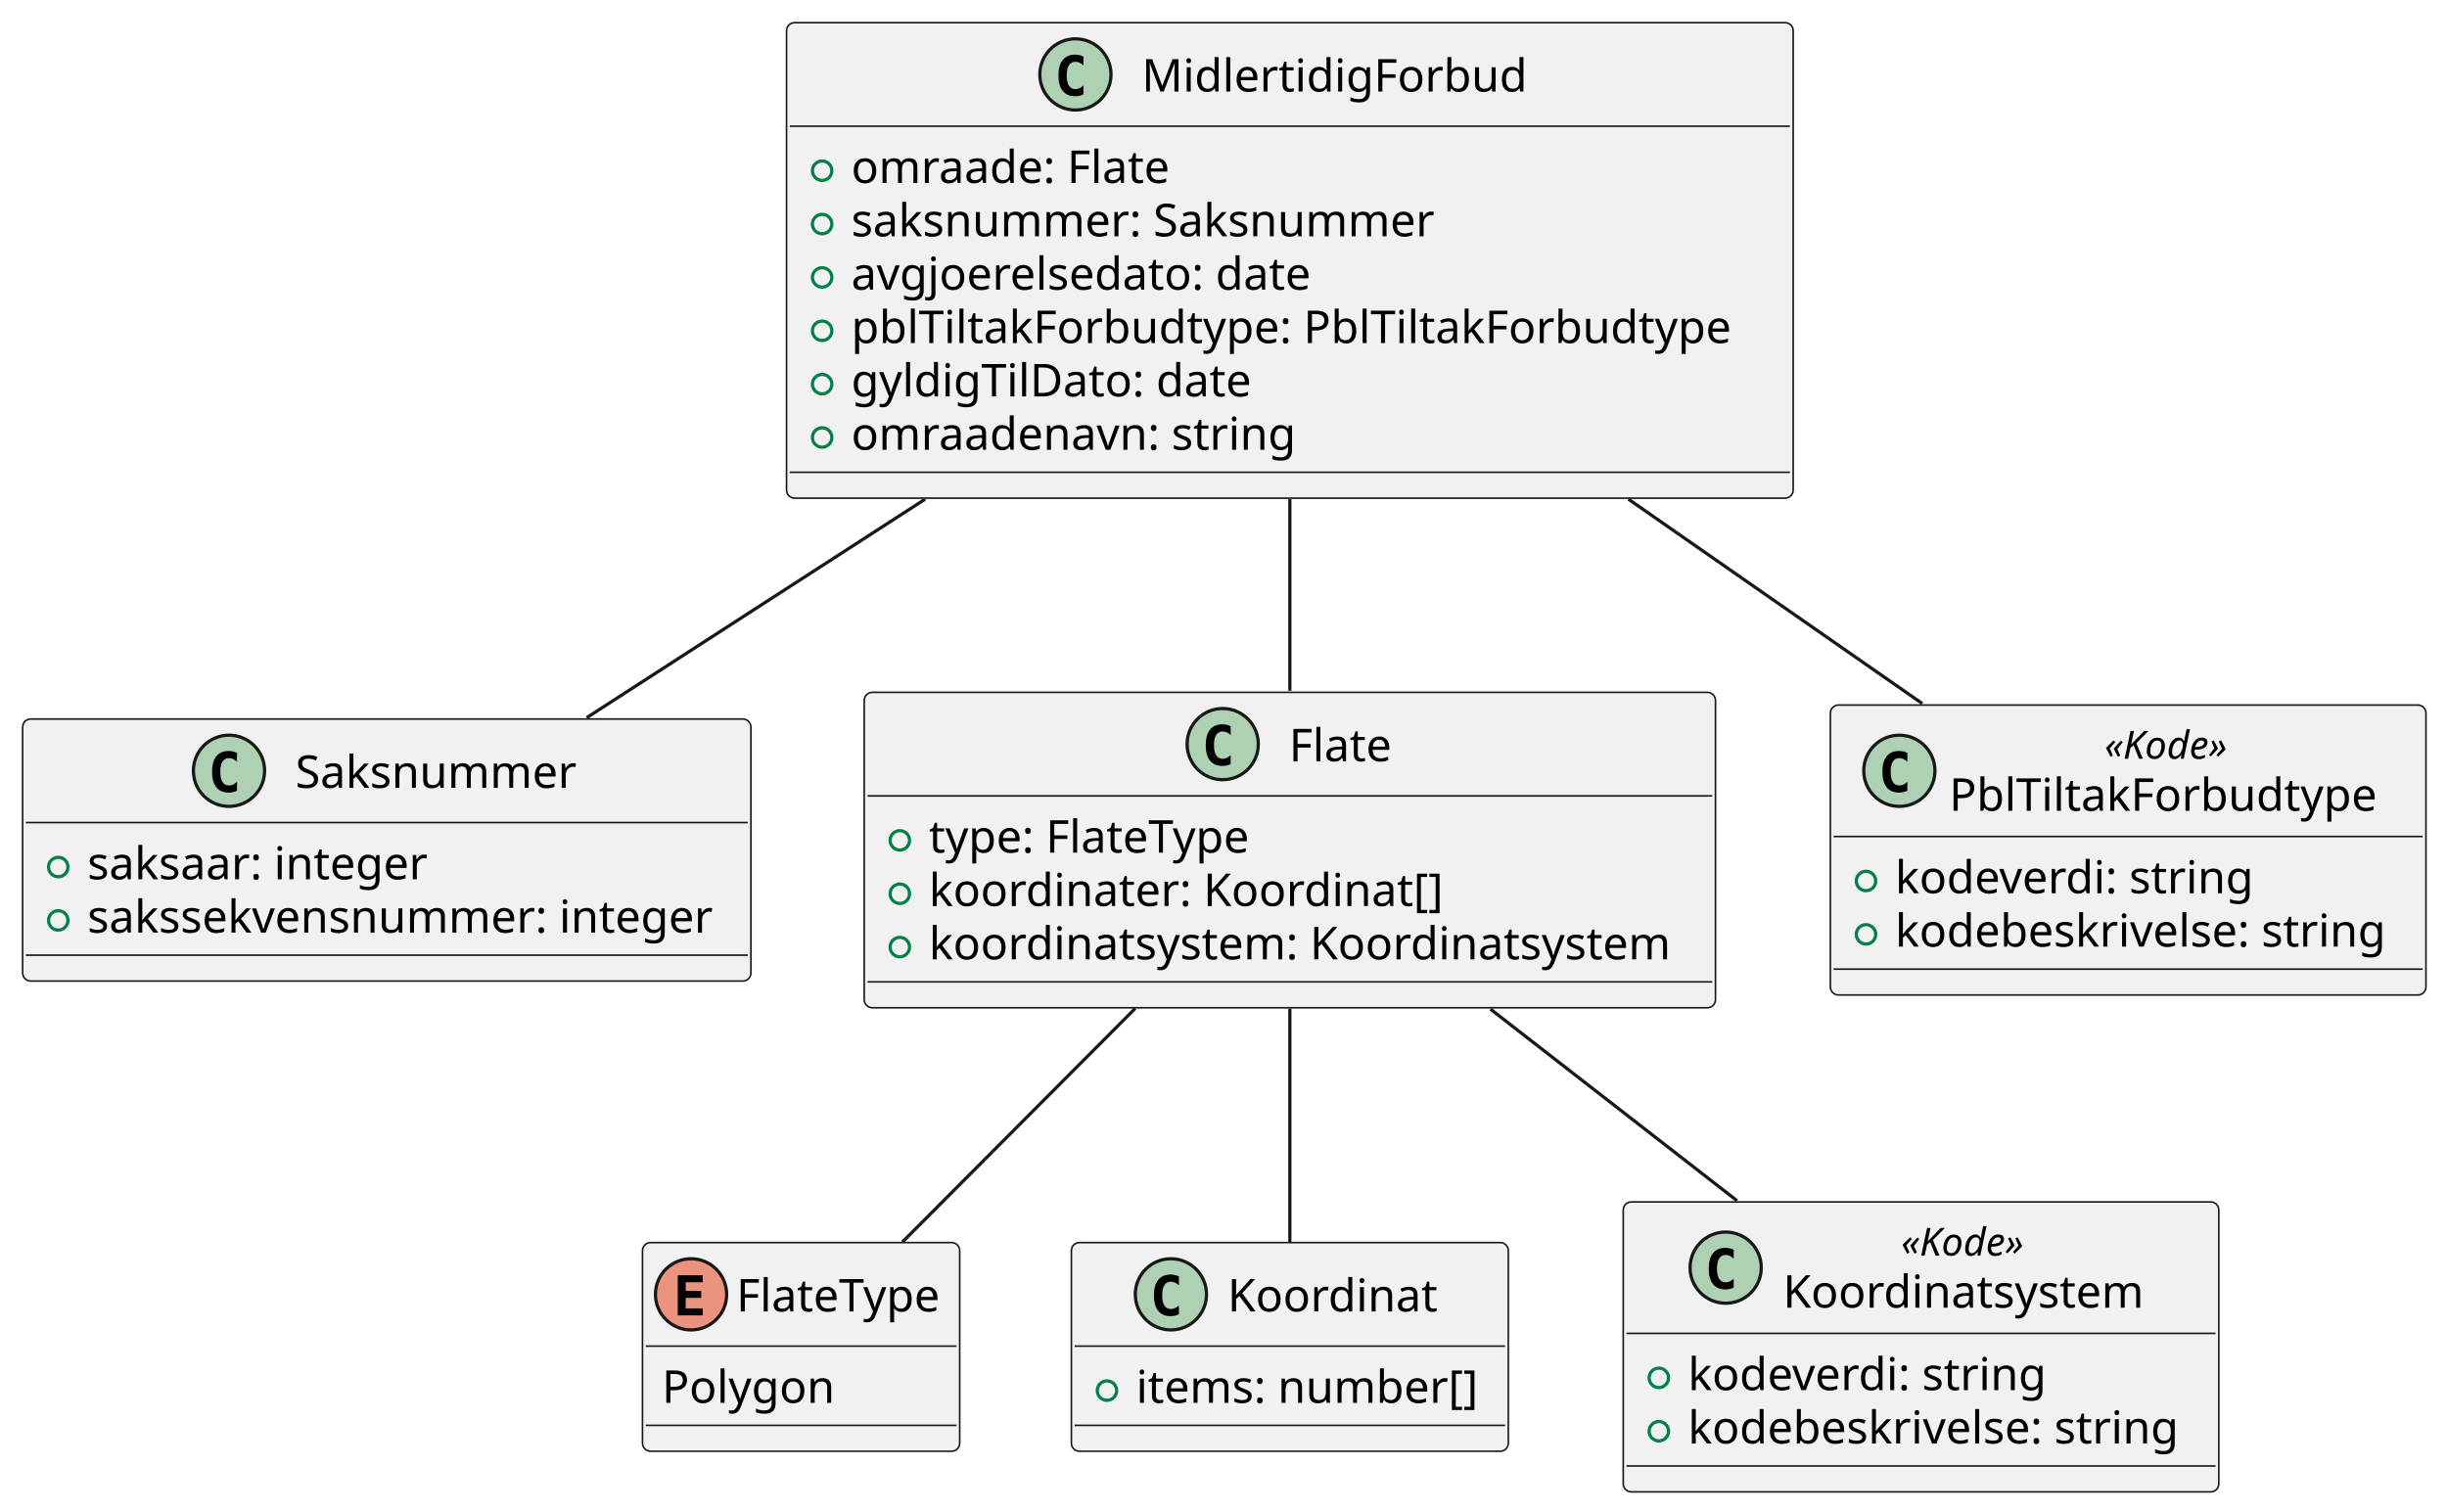
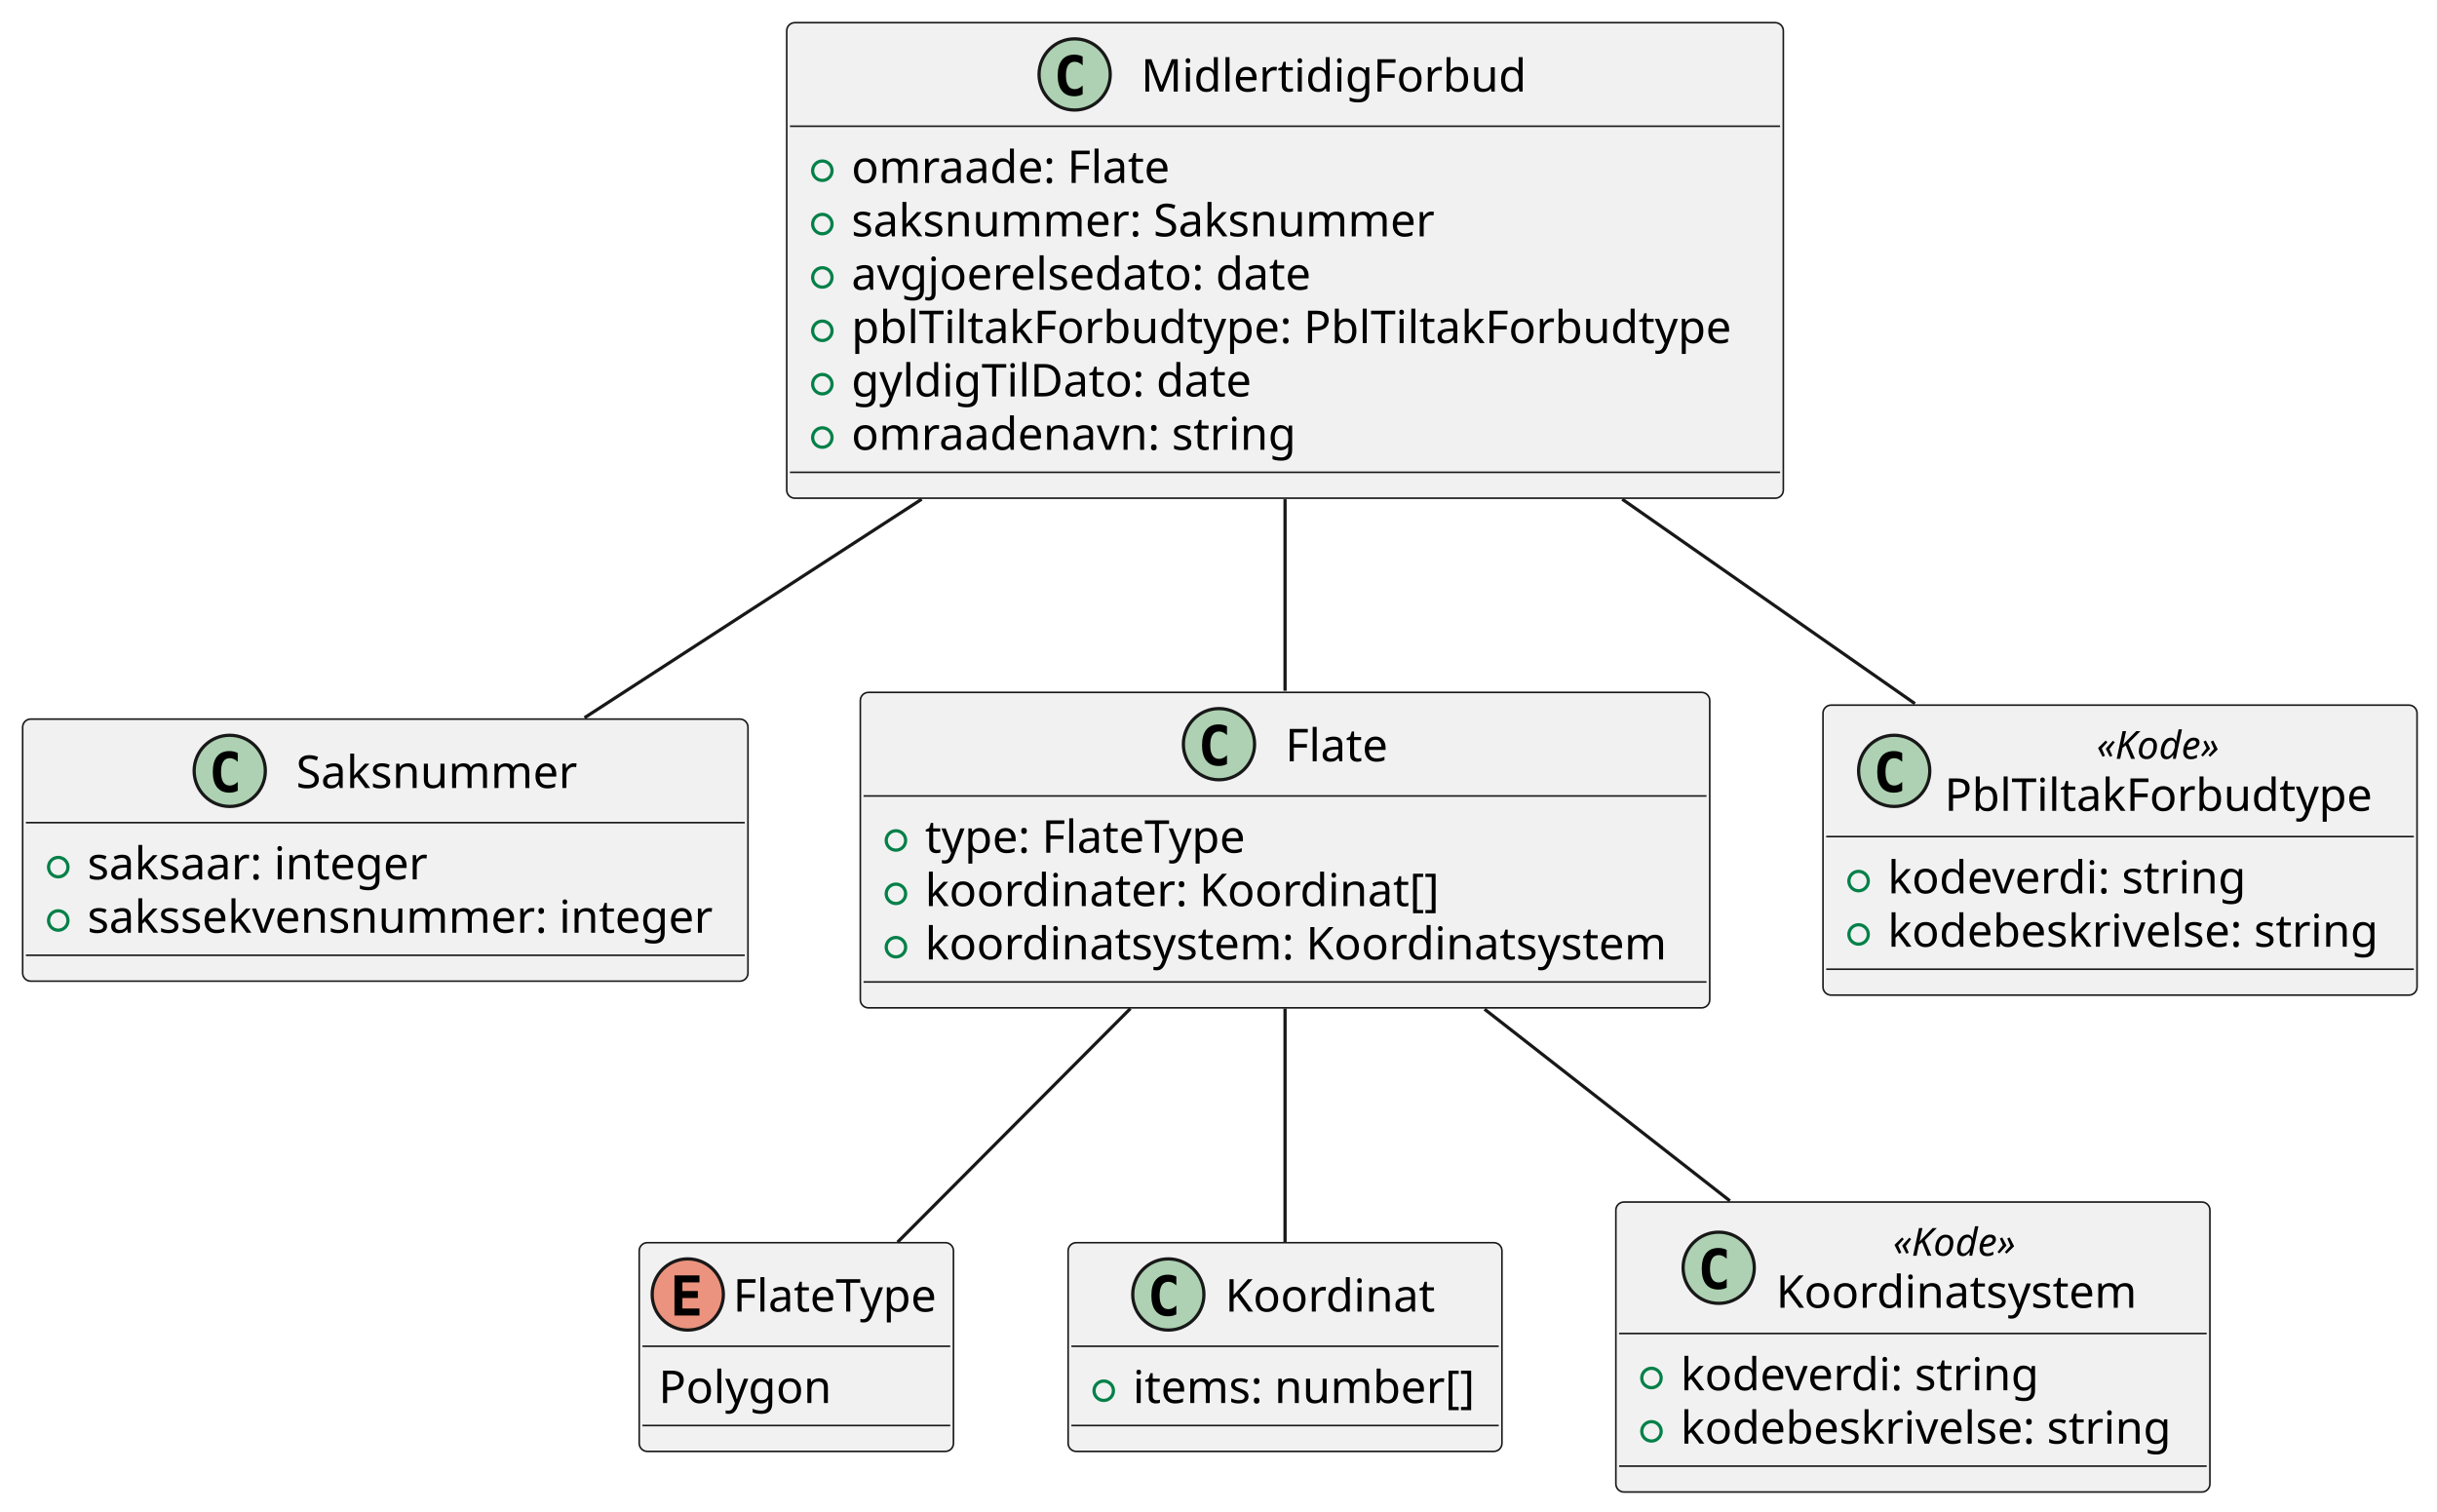
- <svg xmlns="http://www.w3.org/2000/svg" contentStyleType="text/css" height="467px" preserveAspectRatio="none" style="width:756px;height:467px;background:#FFFFFF;" version="1.1" viewBox="0 0 756 467" width="756px" zoomAndPan="magnify">
+ <svg xmlns="http://www.w3.org/2000/svg" contentStyleType="text/css" data-diagram-type="CLASS" height="467px" preserveAspectRatio="none" style="width:753px;height:467px;background:#FFFFFF;" version="1.1" viewBox="0 0 753 467" width="753px" zoomAndPan="magnify">
  <defs />
  <g>
-     <g id="elem_Saksnummer">
-       <rect codeLine="2" fill="#F1F1F1" height="80.977" id="Saksnummer" rx="2.5" ry="2.5" style="stroke:#181818;stroke-width:0.5;" width="225" x="7" y="222.17" />
-       <ellipse cx="70.75" cy="238.17" fill="#ADD1B2" rx="11" ry="11" style="stroke:#181818;stroke-width:1.0;" />
-       <path d="M73.223,244.313 Q72.642,244.612 72.003,244.761 Q71.364,244.911 70.658,244.911 Q68.151,244.911 66.832,243.259 Q65.512,241.607 65.512,238.486 Q65.512,235.357 66.832,233.705 Q68.151,232.053 70.658,232.053 Q71.364,232.053 72.011,232.202 Q72.659,232.352 73.223,232.65 L73.223,235.373 Q72.592,234.792 71.999,234.522 Q71.405,234.252 70.774,234.252 Q69.43,234.252 68.745,235.319 Q68.06,236.386 68.06,238.486 Q68.06,240.578 68.745,241.644 Q69.43,242.711 70.774,242.711 Q71.405,242.711 71.999,242.441 Q72.592,242.172 73.223,241.59 Z " fill="#000000" />
-       <text fill="#000000" font-family="sans-serif" font-size="14" lengthAdjust="spacing" textLength="89" x="91.25" y="243.461">Saksnummer</text>
-       <line style="stroke:#181818;stroke-width:0.5;" x1="8" x2="231" y1="254.17" y2="254.17" />
-       <ellipse cx="18" cy="267.914" fill="none" rx="3" ry="3" style="stroke:#038048;stroke-width:1.0;" />
-       <text fill="#000000" font-family="sans-serif" font-size="14" lengthAdjust="spacing" textLength="109" x="27" y="271.705">saksaar: integer</text>
-       <ellipse cx="18" cy="284.402" fill="none" rx="3" ry="3" style="stroke:#038048;stroke-width:1.0;" />
-       <text fill="#000000" font-family="sans-serif" font-size="14" lengthAdjust="spacing" textLength="199" x="27" y="288.193">sakssekvensnummer: integer</text>
-       <line style="stroke:#181818;stroke-width:0.5;" x1="8" x2="231" y1="295.147" y2="295.147" />
+     <g class="entity" data-entity="Saksnummer" data-source-line="2" data-uid="ent0002" id="entity_Saksnummer">
+       <rect fill="#F1F1F1" height="80.977" rx="2.5" ry="2.5" style="stroke:#181818;stroke-width:0.5;" width="224.112" x="7" y="222.17" />
+       <ellipse cx="70.988" cy="238.17" fill="#ADD1B2" rx="11" ry="11" style="stroke:#181818;stroke-width:1;" />
+       <path d="M73.461,244.313 Q72.88,244.612 72.241,244.761 Q71.602,244.911 70.896,244.911 Q68.389,244.911 67.069,243.259 Q65.749,241.607 65.749,238.486 Q65.749,235.357 67.069,233.705 Q68.389,232.053 70.896,232.053 Q71.602,232.053 72.249,232.202 Q72.897,232.352 73.461,232.65 L73.461,235.373 Q72.83,234.792 72.237,234.522 Q71.643,234.252 71.012,234.252 Q69.668,234.252 68.983,235.319 Q68.298,236.386 68.298,238.486 Q68.298,240.578 68.983,241.644 Q69.668,242.711 71.012,242.711 Q71.643,242.711 72.237,242.441 Q72.83,242.172 73.461,241.59 Z " fill="#000000" />
+       <text fill="#000000" font-family="sans-serif" font-size="14" lengthAdjust="spacing" textLength="87.637" x="91.488" y="243.461">Saksnummer</text>
+       <line style="stroke:#181818;stroke-width:0.5;" x1="8" x2="230.112" y1="254.17" y2="254.17" />
+       <ellipse cx="18" cy="267.914" fill="none" rx="3" ry="3" style="stroke:#038048;stroke-width:1;" />
+       <text fill="#000000" font-family="sans-serif" font-size="14" lengthAdjust="spacing" textLength="108.268" x="27" y="271.705">saksaar: integer</text>
+       <ellipse cx="18" cy="284.402" fill="none" rx="3" ry="3" style="stroke:#038048;stroke-width:1;" />
+       <text fill="#000000" font-family="sans-serif" font-size="14" lengthAdjust="spacing" textLength="198.112" x="27" y="288.193">sakssekvensnummer: integer</text>
+       <line style="stroke:#181818;stroke-width:0.5;" x1="8" x2="230.112" y1="295.147" y2="295.147" />
    </g>
-     <g id="elem_Flate">
-       <rect codeLine="1" fill="#F1F1F1" height="97.465" id="Flate" rx="2.5" ry="2.5" style="stroke:#181818;stroke-width:0.5;" width="263" x="267" y="213.93" />
-       <ellipse cx="377.75" cy="229.93" fill="#ADD1B2" rx="11" ry="11" style="stroke:#181818;stroke-width:1.0;" />
-       <path d="M380.223,236.073 Q379.642,236.372 379.003,236.521 Q378.364,236.671 377.658,236.671 Q375.151,236.671 373.832,235.019 Q372.512,233.367 372.512,230.246 Q372.512,227.117 373.832,225.465 Q375.151,223.813 377.658,223.813 Q378.364,223.813 379.011,223.962 Q379.659,224.112 380.223,224.411 L380.223,227.133 Q379.592,226.552 378.999,226.282 Q378.405,226.012 377.774,226.012 Q376.43,226.012 375.745,227.079 Q375.06,228.146 375.06,230.246 Q375.06,232.338 375.745,233.404 Q376.43,234.471 377.774,234.471 Q378.405,234.471 378.999,234.201 Q379.592,233.931 380.223,233.35 Z " fill="#000000" />
-       <text fill="#000000" font-family="sans-serif" font-size="14" lengthAdjust="spacing" textLength="33" x="398.25" y="235.221">Flate</text>
-       <line style="stroke:#181818;stroke-width:0.5;" x1="268" x2="529" y1="245.93" y2="245.93" />
-       <ellipse cx="278" cy="259.674" fill="none" rx="3" ry="3" style="stroke:#038048;stroke-width:1.0;" />
-       <text fill="#000000" font-family="sans-serif" font-size="14" lengthAdjust="spacing" textLength="103" x="287" y="263.465">type: FlateType</text>
-       <ellipse cx="278" cy="276.162" fill="none" rx="3" ry="3" style="stroke:#038048;stroke-width:1.0;" />
-       <text fill="#000000" font-family="sans-serif" font-size="14" lengthAdjust="spacing" textLength="167" x="287" y="279.953">koordinater: Koordinat[]</text>
-       <ellipse cx="278" cy="292.651" fill="none" rx="3" ry="3" style="stroke:#038048;stroke-width:1.0;" />
-       <text fill="#000000" font-family="sans-serif" font-size="14" lengthAdjust="spacing" textLength="237" x="287" y="296.442">koordinatsystem: Koordinatsystem</text>
-       <line style="stroke:#181818;stroke-width:0.5;" x1="268" x2="529" y1="303.395" y2="303.395" />
+     <g class="entity" data-entity="Flate" data-source-line="1" data-uid="ent0003" id="entity_Flate">
+       <rect fill="#F1F1F1" height="97.465" rx="2.5" ry="2.5" style="stroke:#181818;stroke-width:0.5;" width="262.455" x="265.83" y="213.93" />
+       <ellipse cx="376.647" cy="229.93" fill="#ADD1B2" rx="11" ry="11" style="stroke:#181818;stroke-width:1;" />
+       <path d="M379.12,236.073 Q378.539,236.372 377.9,236.521 Q377.261,236.671 376.556,236.671 Q374.049,236.671 372.729,235.019 Q371.409,233.367 371.409,230.246 Q371.409,227.117 372.729,225.465 Q374.049,223.813 376.556,223.813 Q377.261,223.813 377.909,223.962 Q378.556,224.112 379.12,224.411 L379.12,227.133 Q378.49,226.552 377.896,226.282 Q377.303,226.012 376.672,226.012 Q375.327,226.012 374.642,227.079 Q373.957,228.146 373.957,230.246 Q373.957,232.338 374.642,233.404 Q375.327,234.471 376.672,234.471 Q377.303,234.471 377.896,234.201 Q378.49,233.931 379.12,233.35 Z " fill="#000000" />
+       <text fill="#000000" font-family="sans-serif" font-size="14" lengthAdjust="spacing" textLength="32.32" x="397.147" y="235.221">Flate</text>
+       <line style="stroke:#181818;stroke-width:0.5;" x1="266.83" x2="527.285" y1="245.93" y2="245.93" />
+       <ellipse cx="276.83" cy="259.674" fill="none" rx="3" ry="3" style="stroke:#038048;stroke-width:1;" />
+       <text fill="#000000" font-family="sans-serif" font-size="14" lengthAdjust="spacing" textLength="103.12" x="285.83" y="263.465">type: FlateType</text>
+       <ellipse cx="276.83" cy="276.162" fill="none" rx="3" ry="3" style="stroke:#038048;stroke-width:1;" />
+       <text fill="#000000" font-family="sans-serif" font-size="14" lengthAdjust="spacing" textLength="163.7" x="285.83" y="279.953">koordinater: Koordinat[]</text>
+       <ellipse cx="276.83" cy="292.651" fill="none" rx="3" ry="3" style="stroke:#038048;stroke-width:1;" />
+       <text fill="#000000" font-family="sans-serif" font-size="14" lengthAdjust="spacing" textLength="236.455" x="285.83" y="296.442">koordinatsystem: Koordinatsystem</text>
+       <line style="stroke:#181818;stroke-width:0.5;" x1="266.83" x2="527.285" y1="303.395" y2="303.395" />
    </g>
-     <g id="elem_FlateType">
-       <rect codeLine="11" fill="#F1F1F1" height="64.488" id="FlateType" rx="2.5" ry="2.5" style="stroke:#181818;stroke-width:0.5;" width="98" x="198.5" y="383.95" />
-       <ellipse cx="213.5" cy="399.95" fill="#EB937F" rx="11" ry="11" style="stroke:#181818;stroke-width:1.0;" />
-       <path d="M217.114,406.45 L209.394,406.45 L209.394,394.057 L217.114,394.057 L217.114,396.215 L211.843,396.215 L211.843,398.888 L216.616,398.888 L216.616,401.046 L211.843,401.046 L211.843,404.292 L217.114,404.292 Z " fill="#000000" />
-       <text fill="#000000" font-family="sans-serif" font-size="14" lengthAdjust="spacing" textLength="66" x="227.5" y="405.241">FlateType</text>
-       <line style="stroke:#181818;stroke-width:0.5;" x1="199.5" x2="295.5" y1="415.95" y2="415.95" />
-       <text fill="#000000" font-family="sans-serif" font-size="14" lengthAdjust="spacing" textLength="55" x="204.5" y="433.485">Polygon</text>
-       <line style="stroke:#181818;stroke-width:0.5;" x1="199.5" x2="295.5" y1="440.438" y2="440.438" />
+     <g class="entity" data-entity="FlateType" data-source-line="7" data-uid="ent0004" id="entity_FlateType">
+       <rect fill="#F1F1F1" height="64.488" rx="2.5" ry="2.5" style="stroke:#181818;stroke-width:0.5;" width="97.099" x="197.51" y="383.95" />
+       <ellipse cx="212.51" cy="399.95" fill="#EB937F" rx="11" ry="11" style="stroke:#181818;stroke-width:1;" />
+       <path d="M216.124,406.45 L208.405,406.45 L208.405,394.057 L216.124,394.057 L216.124,396.215 L210.853,396.215 L210.853,398.888 L215.626,398.888 L215.626,401.046 L210.853,401.046 L210.853,404.292 L216.124,404.292 Z " fill="#000000" />
+       <text fill="#000000" font-family="sans-serif" font-size="14" lengthAdjust="spacing" textLength="65.099" x="226.51" y="405.241">FlateType</text>
+       <line style="stroke:#181818;stroke-width:0.5;" x1="198.51" x2="293.609" y1="415.95" y2="415.95" />
+       <text fill="#000000" font-family="sans-serif" font-size="14" lengthAdjust="spacing" textLength="53.717" x="203.51" y="433.485">Polygon</text>
+       <line style="stroke:#181818;stroke-width:0.5;" x1="198.51" x2="293.609" y1="440.438" y2="440.438" />
    </g>
-     <g id="elem_Koordinat">
-       <rect codeLine="15" fill="#F1F1F1" height="64.488" id="Koordinat" rx="2.5" ry="2.5" style="stroke:#181818;stroke-width:0.5;" width="135" x="331" y="383.95" />
-       <ellipse cx="361.75" cy="399.95" fill="#ADD1B2" rx="11" ry="11" style="stroke:#181818;stroke-width:1.0;" />
-       <path d="M364.223,406.093 Q363.642,406.392 363.003,406.541 Q362.364,406.691 361.658,406.691 Q359.151,406.691 357.832,405.039 Q356.512,403.387 356.512,400.266 Q356.512,397.137 357.832,395.485 Q359.151,393.833 361.658,393.833 Q362.364,393.833 363.011,393.982 Q363.659,394.132 364.223,394.43 L364.223,397.153 Q363.592,396.572 362.999,396.302 Q362.405,396.033 361.774,396.033 Q360.43,396.033 359.745,397.099 Q359.06,398.166 359.06,400.266 Q359.06,402.358 359.745,403.424 Q360.43,404.491 361.774,404.491 Q362.405,404.491 362.999,404.221 Q363.592,403.952 364.223,403.37 Z " fill="#000000" />
-       <text fill="#000000" font-family="sans-serif" font-size="14" lengthAdjust="spacing" textLength="68" x="379.25" y="405.241">Koordinat</text>
-       <line style="stroke:#181818;stroke-width:0.5;" x1="332" x2="465" y1="415.95" y2="415.95" />
-       <ellipse cx="342" cy="429.694" fill="none" rx="3" ry="3" style="stroke:#038048;stroke-width:1.0;" />
-       <text fill="#000000" font-family="sans-serif" font-size="14" lengthAdjust="spacing" textLength="109" x="351" y="433.485">items: number[]</text>
-       <line style="stroke:#181818;stroke-width:0.5;" x1="332" x2="465" y1="440.438" y2="440.438" />
+     <g class="entity" data-entity="Koordinat" data-source-line="8" data-uid="ent0006" id="entity_Koordinat">
+       <rect fill="#F1F1F1" height="64.488" rx="2.5" ry="2.5" style="stroke:#181818;stroke-width:0.5;" width="134.042" x="330.04" y="383.95" />
+       <ellipse cx="360.997" cy="399.95" fill="#ADD1B2" rx="11" ry="11" style="stroke:#181818;stroke-width:1;" />
+       <path d="M363.47,406.093 Q362.889,406.392 362.25,406.541 Q361.611,406.691 360.905,406.691 Q358.398,406.691 357.079,405.039 Q355.759,403.387 355.759,400.266 Q355.759,397.137 357.079,395.485 Q358.398,393.833 360.905,393.833 Q361.611,393.833 362.258,393.982 Q362.906,394.132 363.47,394.43 L363.47,397.153 Q362.839,396.572 362.246,396.302 Q361.652,396.033 361.021,396.033 Q359.677,396.033 358.992,397.099 Q358.307,398.166 358.307,400.266 Q358.307,402.358 358.992,403.424 Q359.677,404.491 361.021,404.491 Q361.652,404.491 362.246,404.221 Q362.839,403.952 363.47,403.37 Z " fill="#000000" />
+       <text fill="#000000" font-family="sans-serif" font-size="14" lengthAdjust="spacing" textLength="66.582" x="378.543" y="405.241">Koordinat</text>
+       <line style="stroke:#181818;stroke-width:0.5;" x1="331.04" x2="463.082" y1="415.95" y2="415.95" />
+       <ellipse cx="341.04" cy="429.694" fill="none" rx="3" ry="3" style="stroke:#038048;stroke-width:1;" />
+       <text fill="#000000" font-family="sans-serif" font-size="14" lengthAdjust="spacing" textLength="108.042" x="350.04" y="433.485">items: number[]</text>
+       <line style="stroke:#181818;stroke-width:0.5;" x1="331.04" x2="463.082" y1="440.438" y2="440.438" />
    </g>
-     <g id="elem_Koordinatsystem">
-       <rect codeLine="19" fill="#F1F1F1" height="89.598" id="Koordinatsystem" rx="2.5" ry="2.5" style="stroke:#181818;stroke-width:0.5;" width="184" x="501.5" y="371.39" />
-       <ellipse cx="533.15" cy="391.7" fill="#ADD1B2" rx="11" ry="11" style="stroke:#181818;stroke-width:1.0;" />
-       <path d="M535.623,397.844 Q535.042,398.142 534.403,398.292 Q533.764,398.441 533.058,398.441 Q530.551,398.441 529.231,396.789 Q527.912,395.138 527.912,392.017 Q527.912,388.887 529.231,387.235 Q530.551,385.583 533.058,385.583 Q533.764,385.583 534.411,385.733 Q535.059,385.882 535.623,386.181 L535.623,388.904 Q534.992,388.323 534.399,388.053 Q533.805,387.783 533.174,387.783 Q531.83,387.783 531.145,388.85 Q530.46,389.916 530.46,392.017 Q530.46,394.108 531.145,395.175 Q531.83,396.242 533.174,396.242 Q533.805,396.242 534.399,395.972 Q534.992,395.702 535.623,395.121 Z " fill="#000000" />
-       <text fill="#000000" font-family="sans-serif" font-size="12" font-style="italic" lengthAdjust="spacing" textLength="42" x="587.35" y="387.992">«Kode»</text>
-       <text fill="#000000" font-family="sans-serif" font-size="14" lengthAdjust="spacing" textLength="115" x="550.85" y="404.058">Koordinatsystem</text>
-       <line style="stroke:#181818;stroke-width:0.5;" x1="502.5" x2="684.5" y1="412.011" y2="412.011" />
-       <ellipse cx="512.5" cy="425.755" fill="none" rx="3" ry="3" style="stroke:#038048;stroke-width:1.0;" />
-       <text fill="#000000" font-family="sans-serif" font-size="14" lengthAdjust="spacing" textLength="116" x="521.5" y="429.546">kodeverdi: string</text>
-       <ellipse cx="512.5" cy="442.243" fill="none" rx="3" ry="3" style="stroke:#038048;stroke-width:1.0;" />
-       <text fill="#000000" font-family="sans-serif" font-size="14" lengthAdjust="spacing" textLength="158" x="521.5" y="446.034">kodebeskrivelse: string</text>
-       <line style="stroke:#181818;stroke-width:0.5;" x1="502.5" x2="684.5" y1="452.988" y2="452.988" />
+     <g class="entity" data-entity="Koordinatsystem" data-source-line="9" data-uid="ent0008" id="entity_Koordinatsystem">
+       <rect fill="#F1F1F1" height="89.598" rx="2.5" ry="2.5" style="stroke:#181818;stroke-width:0.5;" width="183.555" x="499.28" y="371.39" />
+       <ellipse cx="531.055" cy="391.7" fill="#ADD1B2" rx="11" ry="11" style="stroke:#181818;stroke-width:1;" />
+       <path d="M533.528,397.844 Q532.947,398.142 532.308,398.292 Q531.669,398.441 530.963,398.441 Q528.457,398.441 527.137,396.789 Q525.817,395.138 525.817,392.017 Q525.817,388.887 527.137,387.235 Q528.457,385.583 530.963,385.583 Q531.669,385.583 532.317,385.733 Q532.964,385.882 533.528,386.181 L533.528,388.904 Q532.898,388.323 532.304,388.053 Q531.711,387.783 531.08,387.783 Q529.735,387.783 529.05,388.85 Q528.365,389.916 528.365,392.017 Q528.365,394.108 529.05,395.175 Q529.735,396.242 531.08,396.242 Q531.711,396.242 532.304,395.972 Q532.898,395.702 533.528,395.121 Z " fill="#000000" />
+       <text fill="#000000" font-family="sans-serif" font-size="12" font-style="italic" lengthAdjust="spacing" textLength="42.018" x="584.913" y="387.992">«Kode»</text>
+       <text fill="#000000" font-family="sans-serif" font-size="14" lengthAdjust="spacing" textLength="114.276" x="548.783" y="404.058">Koordinatsystem</text>
+       <line style="stroke:#181818;stroke-width:0.5;" x1="500.28" x2="681.835" y1="412.011" y2="412.011" />
+       <ellipse cx="510.28" cy="425.755" fill="none" rx="3" ry="3" style="stroke:#038048;stroke-width:1;" />
+       <text fill="#000000" font-family="sans-serif" font-size="14" lengthAdjust="spacing" textLength="115.452" x="519.28" y="429.546">kodeverdi: string</text>
+       <ellipse cx="510.28" cy="442.243" fill="none" rx="3" ry="3" style="stroke:#038048;stroke-width:1;" />
+       <text fill="#000000" font-family="sans-serif" font-size="14" lengthAdjust="spacing" textLength="157.555" x="519.28" y="446.034">kodebeskrivelse: string</text>
+       <line style="stroke:#181818;stroke-width:0.5;" x1="500.28" x2="681.835" y1="452.988" y2="452.988" />
    </g>
-     <g id="elem_MidlertidigForbud">
-       <rect codeLine="4" fill="#F1F1F1" height="146.93" id="MidlertidigForbud" rx="2.5" ry="2.5" style="stroke:#181818;stroke-width:0.5;" width="311" x="243" y="7" />
-       <ellipse cx="332.25" cy="23" fill="#ADD1B2" rx="11" ry="11" style="stroke:#181818;stroke-width:1.0;" />
-       <path d="M334.723,29.143 Q334.142,29.442 333.503,29.591 Q332.864,29.741 332.158,29.741 Q329.651,29.741 328.332,28.089 Q327.012,26.437 327.012,23.316 Q327.012,20.186 328.332,18.535 Q329.651,16.883 332.158,16.883 Q332.864,16.883 333.511,17.032 Q334.159,17.182 334.723,17.48 L334.723,20.203 Q334.092,19.622 333.499,19.352 Q332.905,19.082 332.274,19.082 Q330.93,19.082 330.245,20.149 Q329.56,21.216 329.56,23.316 Q329.56,25.408 330.245,26.474 Q330.93,27.541 332.274,27.541 Q332.905,27.541 333.499,27.271 Q334.092,27.002 334.723,26.42 Z " fill="#000000" />
-       <text fill="#000000" font-family="sans-serif" font-size="14" lengthAdjust="spacing" textLength="124" x="352.75" y="28.291">MidlertidigForbud</text>
-       <line style="stroke:#181818;stroke-width:0.5;" x1="244" x2="553" y1="39" y2="39" />
-       <ellipse cx="254" cy="52.744" fill="none" rx="3" ry="3" style="stroke:#038048;stroke-width:1.0;" />
-       <text fill="#000000" font-family="sans-serif" font-size="14" lengthAdjust="spacing" textLength="102" x="263" y="56.535">omraade: Flate</text>
-       <ellipse cx="254" cy="69.232" fill="none" rx="3" ry="3" style="stroke:#038048;stroke-width:1.0;" />
-       <text fill="#000000" font-family="sans-serif" font-size="14" lengthAdjust="spacing" textLength="185" x="263" y="73.023">saksnummer: Saksnummer</text>
-       <ellipse cx="254" cy="85.721" fill="none" rx="3" ry="3" style="stroke:#038048;stroke-width:1.0;" />
-       <text fill="#000000" font-family="sans-serif" font-size="14" lengthAdjust="spacing" textLength="147" x="263" y="89.512">avgjoerelsedato: date</text>
-       <ellipse cx="254" cy="102.209" fill="none" rx="3" ry="3" style="stroke:#038048;stroke-width:1.0;" />
-       <text fill="#000000" font-family="sans-serif" font-size="14" lengthAdjust="spacing" textLength="285" x="263" y="106">pblTiltakForbudtype: PblTiltakForbudtype</text>
-       <ellipse cx="254" cy="118.697" fill="none" rx="3" ry="3" style="stroke:#038048;stroke-width:1.0;" />
-       <text fill="#000000" font-family="sans-serif" font-size="14" lengthAdjust="spacing" textLength="129" x="263" y="122.488">gyldigTilDato: date</text>
-       <ellipse cx="254" cy="135.185" fill="none" rx="3" ry="3" style="stroke:#038048;stroke-width:1.0;" />
-       <text fill="#000000" font-family="sans-serif" font-size="14" lengthAdjust="spacing" textLength="142" x="263" y="138.977">omraadenavn: string</text>
-       <line style="stroke:#181818;stroke-width:0.5;" x1="244" x2="553" y1="145.93" y2="145.93" />
+     <g class="entity" data-entity="MidlertidigForbud" data-source-line="4" data-uid="ent0010" id="entity_MidlertidigForbud">
+       <rect fill="#F1F1F1" height="146.93" rx="2.5" ry="2.5" style="stroke:#181818;stroke-width:0.5;" width="307.935" x="243.09" y="7" />
+       <ellipse cx="332.053" cy="23" fill="#ADD1B2" rx="11" ry="11" style="stroke:#181818;stroke-width:1;" />
+       <path d="M334.526,29.143 Q333.945,29.442 333.306,29.591 Q332.667,29.741 331.961,29.741 Q329.454,29.741 328.134,28.089 Q326.815,26.437 326.815,23.316 Q326.815,20.186 328.134,18.535 Q329.454,16.883 331.961,16.883 Q332.667,16.883 333.314,17.032 Q333.962,17.182 334.526,17.48 L334.526,20.203 Q333.895,19.622 333.302,19.352 Q332.708,19.082 332.077,19.082 Q330.733,19.082 330.048,20.149 Q329.363,21.216 329.363,23.316 Q329.363,25.408 330.048,26.474 Q330.733,27.541 332.077,27.541 Q332.708,27.541 333.302,27.271 Q333.895,27.002 334.526,26.42 Z " fill="#000000" />
+       <text fill="#000000" font-family="sans-serif" font-size="14" lengthAdjust="spacing" textLength="121.509" x="352.553" y="28.291">MidlertidigForbud</text>
+       <line style="stroke:#181818;stroke-width:0.5;" x1="244.09" x2="550.025" y1="39" y2="39" />
+       <ellipse cx="254.09" cy="52.744" fill="none" rx="3" ry="3" style="stroke:#038048;stroke-width:1;" />
+       <text fill="#000000" font-family="sans-serif" font-size="14" lengthAdjust="spacing" textLength="100.652" x="263.09" y="56.535">omraade: Flate</text>
+       <ellipse cx="254.09" cy="69.232" fill="none" rx="3" ry="3" style="stroke:#038048;stroke-width:1;" />
+       <text fill="#000000" font-family="sans-serif" font-size="14" lengthAdjust="spacing" textLength="183.73" x="263.09" y="73.023">saksnummer: Saksnummer</text>
+       <ellipse cx="254.09" cy="85.721" fill="none" rx="3" ry="3" style="stroke:#038048;stroke-width:1;" />
+       <text fill="#000000" font-family="sans-serif" font-size="14" lengthAdjust="spacing" textLength="145.694" x="263.09" y="89.512">avgjoerelsedato: date</text>
+       <ellipse cx="254.09" cy="102.209" fill="none" rx="3" ry="3" style="stroke:#038048;stroke-width:1;" />
+       <text fill="#000000" font-family="sans-serif" font-size="14" lengthAdjust="spacing" textLength="281.935" x="263.09" y="106">pblTiltakForbudtype: PblTiltakForbudtype</text>
+       <ellipse cx="254.09" cy="118.697" fill="none" rx="3" ry="3" style="stroke:#038048;stroke-width:1;" />
+       <text fill="#000000" font-family="sans-serif" font-size="14" lengthAdjust="spacing" textLength="129.117" x="263.09" y="122.488">gyldigTilDato: date</text>
+       <ellipse cx="254.09" cy="135.185" fill="none" rx="3" ry="3" style="stroke:#038048;stroke-width:1;" />
+       <text fill="#000000" font-family="sans-serif" font-size="14" lengthAdjust="spacing" textLength="140.253" x="263.09" y="138.977">omraadenavn: string</text>
+       <line style="stroke:#181818;stroke-width:0.5;" x1="244.09" x2="550.025" y1="145.93" y2="145.93" />
    </g>
-     <g id="elem_PblTiltakForbudtype">
-       <rect codeLine="17" fill="#F1F1F1" height="89.598" id="PblTiltakForbudtype" rx="2.5" ry="2.5" style="stroke:#181818;stroke-width:0.5;" width="184" x="565.5" y="217.86" />
-       <ellipse cx="586.8" cy="238.171" fill="#ADD1B2" rx="11" ry="11" style="stroke:#181818;stroke-width:1.0;" />
-       <path d="M589.273,244.314 Q588.692,244.612 588.053,244.762 Q587.414,244.911 586.708,244.911 Q584.201,244.911 582.881,243.259 Q581.562,241.608 581.562,238.487 Q581.562,235.357 582.881,233.705 Q584.201,232.053 586.708,232.053 Q587.414,232.053 588.061,232.203 Q588.709,232.352 589.273,232.651 L589.273,235.374 Q588.642,234.793 588.049,234.523 Q587.455,234.253 586.824,234.253 Q585.48,234.253 584.795,235.32 Q584.11,236.386 584.11,238.487 Q584.11,240.578 584.795,241.645 Q585.48,242.712 586.824,242.712 Q587.455,242.712 588.049,242.442 Q588.642,242.172 589.273,241.591 Z " fill="#000000" />
-       <text fill="#000000" font-family="sans-serif" font-size="12" font-style="italic" lengthAdjust="spacing" textLength="42" x="650.2" y="234.462">«Kode»</text>
-       <text fill="#000000" font-family="sans-serif" font-size="14" lengthAdjust="spacing" textLength="138" x="602.2" y="250.528">PblTiltakForbudtype</text>
-       <line style="stroke:#181818;stroke-width:0.5;" x1="566.5" x2="748.5" y1="258.481" y2="258.481" />
-       <ellipse cx="576.5" cy="272.225" fill="none" rx="3" ry="3" style="stroke:#038048;stroke-width:1.0;" />
-       <text fill="#000000" font-family="sans-serif" font-size="14" lengthAdjust="spacing" textLength="116" x="585.5" y="276.016">kodeverdi: string</text>
-       <ellipse cx="576.5" cy="288.714" fill="none" rx="3" ry="3" style="stroke:#038048;stroke-width:1.0;" />
-       <text fill="#000000" font-family="sans-serif" font-size="14" lengthAdjust="spacing" textLength="158" x="585.5" y="292.505">kodebeskrivelse: string</text>
-       <line style="stroke:#181818;stroke-width:0.5;" x1="566.5" x2="748.5" y1="299.458" y2="299.458" />
+     <g class="entity" data-entity="PblTiltakForbudtype" data-source-line="15" data-uid="ent0013" id="entity_PblTiltakForbudtype">
+       <rect fill="#F1F1F1" height="89.598" rx="2.5" ry="2.5" style="stroke:#181818;stroke-width:0.5;" width="183.555" x="563.28" y="217.86" />
+       <ellipse cx="585.279" cy="238.171" fill="#ADD1B2" rx="11" ry="11" style="stroke:#181818;stroke-width:1;" />
+       <path d="M587.752,244.314 Q587.171,244.612 586.532,244.762 Q585.893,244.911 585.187,244.911 Q582.681,244.911 581.361,243.259 Q580.041,241.608 580.041,238.487 Q580.041,235.357 581.361,233.705 Q582.681,232.053 585.187,232.053 Q585.893,232.053 586.54,232.203 Q587.188,232.352 587.752,232.651 L587.752,235.374 Q587.121,234.793 586.528,234.523 Q585.934,234.253 585.304,234.253 Q583.959,234.253 583.274,235.32 Q582.589,236.386 582.589,238.487 Q582.589,240.578 583.274,241.645 Q583.959,242.712 585.304,242.712 Q585.934,242.712 586.528,242.442 Q587.121,242.172 587.752,241.591 Z " fill="#000000" />
+       <text fill="#000000" font-family="sans-serif" font-size="12" font-style="italic" lengthAdjust="spacing" textLength="42.018" x="647.826" y="234.462">«Kode»</text>
+       <text fill="#000000" font-family="sans-serif" font-size="14" lengthAdjust="spacing" textLength="136.001" x="600.835" y="250.528">PblTiltakForbudtype</text>
+       <line style="stroke:#181818;stroke-width:0.5;" x1="564.28" x2="745.835" y1="258.481" y2="258.481" />
+       <ellipse cx="574.28" cy="272.225" fill="none" rx="3" ry="3" style="stroke:#038048;stroke-width:1;" />
+       <text fill="#000000" font-family="sans-serif" font-size="14" lengthAdjust="spacing" textLength="115.452" x="583.28" y="276.016">kodeverdi: string</text>
+       <ellipse cx="574.28" cy="288.714" fill="none" rx="3" ry="3" style="stroke:#038048;stroke-width:1;" />
+       <text fill="#000000" font-family="sans-serif" font-size="14" lengthAdjust="spacing" textLength="157.555" x="583.28" y="292.505">kodebeskrivelse: string</text>
+       <line style="stroke:#181818;stroke-width:0.5;" x1="564.28" x2="745.835" y1="299.458" y2="299.458" />
    </g>
-     <g id="link_Flate_FlateType">
-       <path codeLine="7" d="M350.72,311.61 C327.22,335.19 299.56,362.95 278.79,383.79 " fill="none" id="Flate-FlateType" style="stroke:#181818;stroke-width:1.0;" />
+     <g class="link" data-entity-1="Flate" data-entity-2="FlateType" data-source-line="7" data-uid="lnk5" id="link_Flate_FlateType">
+       <path codeLine="7" d="M349.28,311.61 C325.78,335.19 298.11,362.95 277.34,383.79" fill="none" id="Flate-FlateType" style="stroke:#181818;stroke-width:1;" />
    </g>
-     <g id="link_Flate_Koordinat">
-       <path codeLine="8" d="M398.5,311.61 C398.5,335.19 398.5,362.95 398.5,383.79 " fill="none" id="Flate-Koordinat" style="stroke:#181818;stroke-width:1.0;" />
+     <g class="link" data-entity-1="Flate" data-entity-2="Koordinat" data-source-line="8" data-uid="lnk7" id="link_Flate_Koordinat">
+       <path codeLine="8" d="M397.06,311.61 C397.06,335.19 397.06,362.95 397.06,383.79" fill="none" id="Flate-Koordinat" style="stroke:#181818;stroke-width:1;" />
    </g>
-     <g id="link_Flate_Koordinatsystem">
-       <path codeLine="9" d="M460.47,311.81 C484.89,330.79 512.76,352.45 536.66,371.02 " fill="none" id="Flate-Koordinatsystem" style="stroke:#181818;stroke-width:1.0;" />
+     <g class="link" data-entity-1="Flate" data-entity-2="Koordinatsystem" data-source-line="9" data-uid="lnk9" id="link_Flate_Koordinatsystem">
+       <path codeLine="9" d="M458.71,311.81 C483,330.79 510.73,352.45 534.51,371.02" fill="none" id="Flate-Koordinatsystem" style="stroke:#181818;stroke-width:1;" />
    </g>
-     <g id="link_MidlertidigForbud_Flate">
-       <path codeLine="13" d="M398.5,154.24 C398.5,174.16 398.5,195.26 398.5,213.44 " fill="none" id="MidlertidigForbud-Flate" style="stroke:#181818;stroke-width:1.0;" />
+     <g class="link" data-entity-1="MidlertidigForbud" data-entity-2="Flate" data-source-line="13" data-uid="lnk11" id="link_MidlertidigForbud_Flate">
+       <path codeLine="13" d="M397.06,154.24 C397.06,174.16 397.06,195.26 397.06,213.44" fill="none" id="MidlertidigForbud-Flate" style="stroke:#181818;stroke-width:1;" />
    </g>
-     <g id="link_MidlertidigForbud_Saksnummer">
-       <path codeLine="14" d="M285.82,154.24 C250.13,177.29 212.01,201.91 181.27,221.76 " fill="none" id="MidlertidigForbud-Saksnummer" style="stroke:#181818;stroke-width:1.0;" />
+     <g class="link" data-entity-1="MidlertidigForbud" data-entity-2="Saksnummer" data-source-line="14" data-uid="lnk12" id="link_MidlertidigForbud_Saksnummer">
+       <path codeLine="14" d="M284.78,154.24 C249.22,177.29 211.23,201.91 180.61,221.76" fill="none" id="MidlertidigForbud-Saksnummer" style="stroke:#181818;stroke-width:1;" />
    </g>
-     <g id="link_MidlertidigForbud_PblTiltakForbudtype">
-       <path codeLine="15" d="M503.1,154.24 C533.85,175.63 566.54,198.37 593.89,217.4 " fill="none" id="MidlertidigForbud-PblTiltakForbudtype" style="stroke:#181818;stroke-width:1.0;" />
+     <g class="link" data-entity-1="MidlertidigForbud" data-entity-2="PblTiltakForbudtype" data-source-line="15" data-uid="lnk14" id="link_MidlertidigForbud_PblTiltakForbudtype">
+       <path codeLine="15" d="M501.25,154.24 C531.88,175.63 564.45,198.37 591.69,217.4" fill="none" id="MidlertidigForbud-PblTiltakForbudtype" style="stroke:#181818;stroke-width:1;" />
    </g>
  </g>
</svg>
